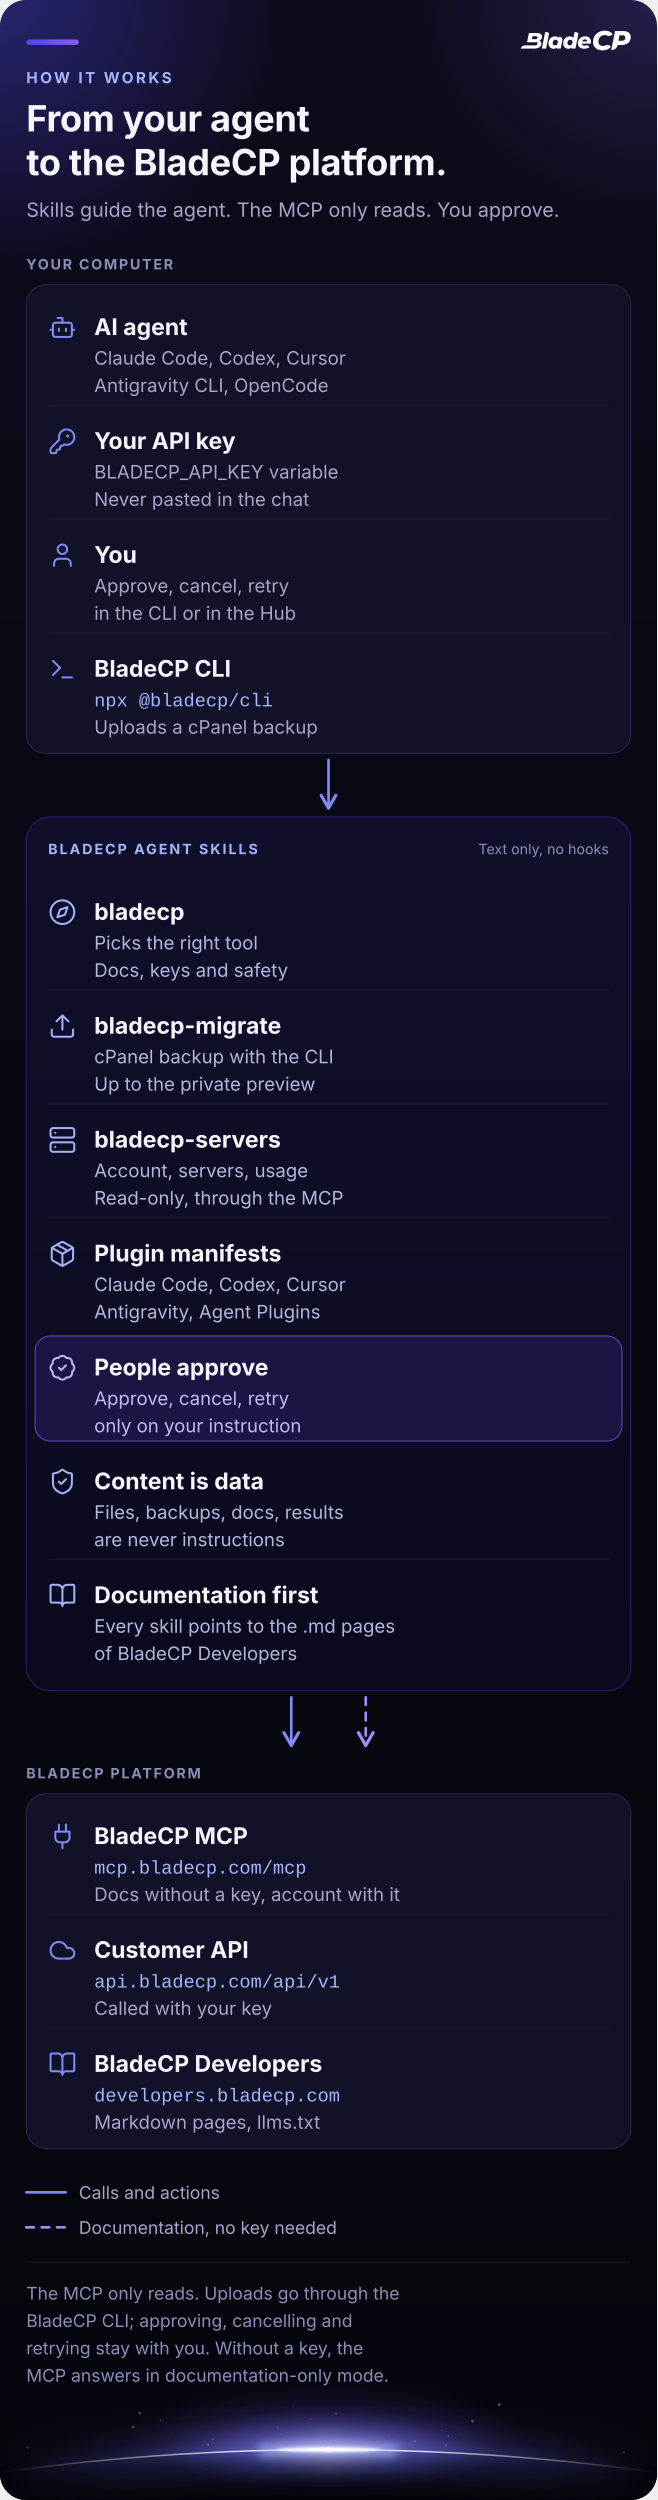
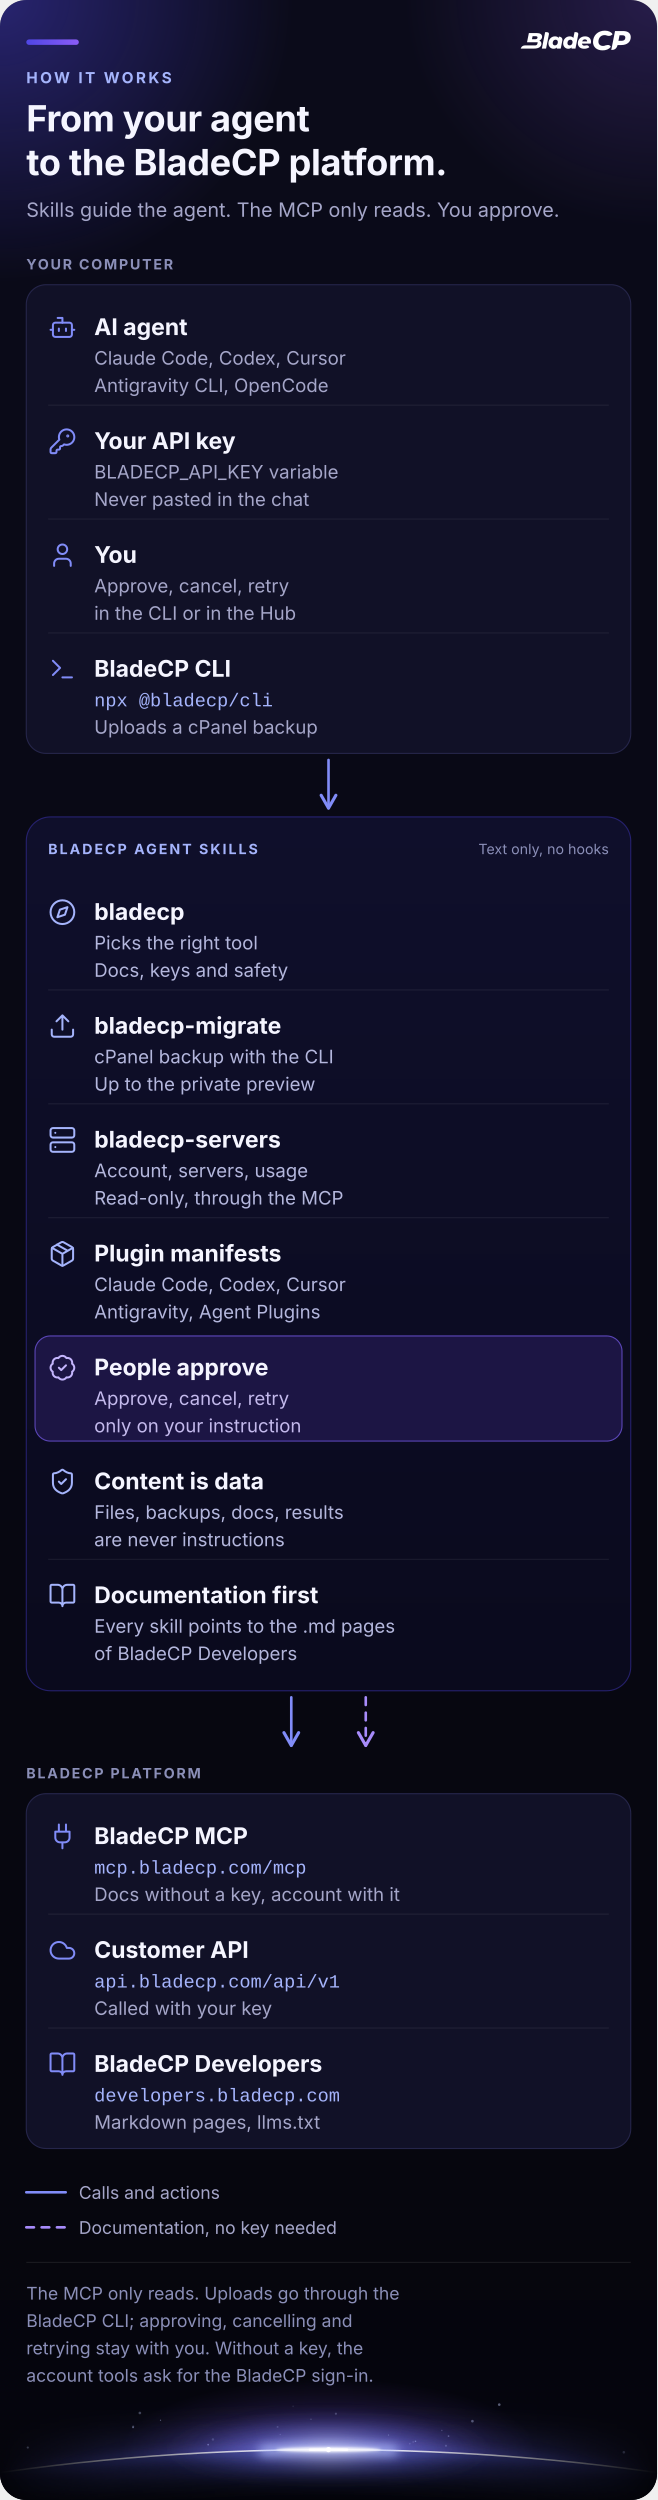
<svg xmlns="http://www.w3.org/2000/svg" width="600" height="2283" viewBox="0 0 600 2283" role="img" aria-labelledby="title desc">
  <defs>
    <linearGradient id="panel" x1="0" y1="0" x2="0" y2="1">
      <stop offset="0" stop-color="#0f0f2b" />
      <stop offset="1" stop-color="#0a0a1d" />
    </linearGradient>
    <linearGradient id="brand" x1="0" y1="0" x2="1" y2="0">
      <stop offset="0" stop-color="#4f46e5" />
      <stop offset="1" stop-color="#8b5cf6" />
    </linearGradient>
    <marker id="ai" viewBox="0 0 10 10" refX="8" refY="5" markerWidth="7" markerHeight="7" orient="auto-start-reverse">
      <path d="M1 1 8 5 1 9" fill="none" stroke="#818cf8" stroke-width="1.7" stroke-linecap="round" stroke-linejoin="round" />
    </marker>
    <marker id="av" viewBox="0 0 10 10" refX="8" refY="5" markerWidth="7" markerHeight="7" orient="auto-start-reverse">
      <path d="M1 1 8 5 1 9" fill="none" stroke="#a78bfa" stroke-width="1.7" stroke-linecap="round" stroke-linejoin="round" />
    </marker>
    <symbol id="i-user" viewBox="0 0 24 24" fill="none" stroke="currentColor" stroke-width="1.7" stroke-linecap="round" stroke-linejoin="round">
      <path d="M19 21v-2a4 4 0 0 0-4-4H9a4 4 0 0 0-4 4v2" />
      <circle cx="12" cy="7" r="4" />
    </symbol>
    <symbol id="i-sliders" viewBox="0 0 24 24" fill="none" stroke="currentColor" stroke-width="1.7" stroke-linecap="round" stroke-linejoin="round">
      <path d="M21 4h-7M10 4H3M21 12h-9M8 12H3M21 20h-5M12 20H3M14 2v4M8 10v4M16 18v4" />
    </symbol>
    <symbol id="i-clock" viewBox="0 0 24 24" fill="none" stroke="currentColor" stroke-width="1.7" stroke-linecap="round" stroke-linejoin="round">
      <circle cx="12" cy="12" r="10" />
      <path d="M12 6v6l4 2" />
    </symbol>
    <symbol id="i-receipt" viewBox="0 0 24 24" fill="none" stroke="currentColor" stroke-width="1.7" stroke-linecap="round" stroke-linejoin="round">
      <path d="M4 2v20l2-1 2 1 2-1 2 1 2-1 2 1 2-1 2 1V2l-2 1-2-1-2 1-2-1-2 1-2-1-2 1Z" />
      <path d="M16 8h-6a2 2 0 1 0 0 4h4a2 2 0 1 1 0 4H8M12 17.5v-11" />
    </symbol>
    <symbol id="i-server" viewBox="0 0 24 24" fill="none" stroke="currentColor" stroke-width="1.7" stroke-linecap="round" stroke-linejoin="round">
      <rect width="20" height="8" x="2" y="2" rx="2" />
      <rect width="20" height="8" x="2" y="14" rx="2" />
      <path d="M6 6h.01M6 18h.01" />
    </symbol>
    <symbol id="i-puzzle" viewBox="0 0 24 24" fill="none" stroke="currentColor" stroke-width="1.7" stroke-linecap="round" stroke-linejoin="round">
      <path d="M15.39 4.39a1 1 0 0 0 1.68-.474 2.5 2.5 0 1 1 3.014 3.015 1 1 0 0 0-.474 1.68l1.683 1.682a2.414 2.414 0 0 1 0 3.414L19.61 15.39a1 1 0 0 1-1.68-.474 2.5 2.5 0 1 0-3.014 3.015 1 1 0 0 1 .474 1.68l-1.683 1.682a2.414 2.414 0 0 1-3.414 0L8.61 19.61a1 1 0 0 0-1.68.474 2.5 2.5 0 1 1-3.014-3.015 1 1 0 0 0 .474-1.68l-1.683-1.682a2.414 2.414 0 0 1 0-3.414L4.39 8.61a1 1 0 0 1 1.68.474 2.5 2.5 0 1 0 3.014-3.015 1 1 0 0 1-.474-1.68l1.683-1.682a2.414 2.414 0 0 1 3.414 0z" />
    </symbol>
    <symbol id="i-queue" viewBox="0 0 24 24" fill="none" stroke="currentColor" stroke-width="1.7" stroke-linecap="round" stroke-linejoin="round">
      <rect x="3" y="3" width="18" height="5" rx="1" />
      <rect x="3" y="10" width="18" height="5" rx="1" />
      <path d="M3 20h13m-3-3 3 3-3 3" />
    </symbol>
    <symbol id="i-plug" viewBox="0 0 24 24" fill="none" stroke="currentColor" stroke-width="1.7" stroke-linecap="round" stroke-linejoin="round">
      <path d="M12 22v-5M9 8V2M15 8V2M18 8v5a4 4 0 0 1-4 4h-4a4 4 0 0 1-4-4V8Z" />
    </symbol>
    <symbol id="i-bridge" viewBox="0 0 24 24" fill="none" stroke="currentColor" stroke-width="1.7" stroke-linecap="round" stroke-linejoin="round">
      <path d="m16 3 4 4-4 4M20 7H4M8 21l-4-4 4-4M4 17h16" />
    </symbol>
    <symbol id="i-shield" viewBox="0 0 24 24" fill="none" stroke="currentColor" stroke-width="1.7" stroke-linecap="round" stroke-linejoin="round">
      <path d="M20 13c0 5-3.5 7.5-7.66 8.95a1 1 0 0 1-.67-.01C7.5 20.5 4 18 4 13V6a1 1 0 0 1 1-1c2 0 4.5-1.2 6.24-2.72a1.17 1.17 0 0 1 1.52 0C14.51 3.81 17 5 19 5a1 1 0 0 1 1 1z" />
      <path d="m9 12 2 2 4-4" />
    </symbol>
    <symbol id="i-database" viewBox="0 0 24 24" fill="none" stroke="currentColor" stroke-width="1.7" stroke-linecap="round" stroke-linejoin="round">
      <ellipse cx="12" cy="5" rx="9" ry="3" />
      <path d="M3 5v14a9 3 0 0 0 18 0V5M3 12a9 3 0 0 0 18 0" />
    </symbol>
    <symbol id="i-cloud" viewBox="0 0 24 24" fill="none" stroke="currentColor" stroke-width="1.7" stroke-linecap="round" stroke-linejoin="round">
      <path d="M17.5 19H9a7 7 0 1 1 6.71-9h1.79a4.5 4.5 0 1 1 0 9Z" />
    </symbol>
    <symbol id="i-webhook" viewBox="0 0 24 24" fill="none" stroke="currentColor" stroke-width="1.7" stroke-linecap="round" stroke-linejoin="round">
      <path d="M18 16.98h-5.99c-1.1 0-1.95.94-2.48 1.9A4 4 0 0 1 2 17c.01-.7.2-1.4.57-2" />
      <path d="m6 17 3.13-5.78c.53-.97.1-2.18-.5-3.1a4 4 0 1 1 6.89-4.06" />
      <path d="m12 6 3.13 5.73C15.66 12.7 16.9 13 18 13a4 4 0 0 1 0 8" />
    </symbol>
    <symbol id="i-bot" viewBox="0 0 24 24" fill="none" stroke="currentColor" stroke-width="1.7" stroke-linecap="round" stroke-linejoin="round">
      <path d="M12 8V4H8" />
      <rect width="16" height="12" x="4" y="8" rx="2" />
      <path d="M2 14h2M20 14h2M15 13v2M9 13v2" />
    </symbol>
    <symbol id="i-key" viewBox="0 0 24 24" fill="none" stroke="currentColor" stroke-width="1.7" stroke-linecap="round" stroke-linejoin="round">
      <path d="M2.586 17.414A2 2 0 0 0 2 18.828V21a1 1 0 0 0 1 1h3a1 1 0 0 0 1-1v-1a1 1 0 0 1 1-1h1a1 1 0 0 0 1-1v-1a1 1 0 0 1 1-1h.172a2 2 0 0 0 1.414-.586l.814-.814a6.5 6.5 0 1 0-4-4z" />
      <circle cx="16.5" cy="7.5" r=".5" fill="currentColor" />
    </symbol>
    <symbol id="i-terminal" viewBox="0 0 24 24" fill="none" stroke="currentColor" stroke-width="1.7" stroke-linecap="round" stroke-linejoin="round">
      <path d="m4 17 6-6-6-6M12 19h8" />
    </symbol>
    <symbol id="i-compass" viewBox="0 0 24 24" fill="none" stroke="currentColor" stroke-width="1.7" stroke-linecap="round" stroke-linejoin="round">
      <circle cx="12" cy="12" r="10" />
      <path d="m16.24 7.76-2.12 6.36-6.36 2.12 2.12-6.36z" />
    </symbol>
    <symbol id="i-upload" viewBox="0 0 24 24" fill="none" stroke="currentColor" stroke-width="1.7" stroke-linecap="round" stroke-linejoin="round">
      <path d="M21 15v4a2 2 0 0 1-2 2H5a2 2 0 0 1-2-2v-4M17 8l-5-5-5 5M12 3v12" />
    </symbol>
    <symbol id="i-package" viewBox="0 0 24 24" fill="none" stroke="currentColor" stroke-width="1.7" stroke-linecap="round" stroke-linejoin="round">
      <path d="M11 21.73a2 2 0 0 0 2 0l7-4A2 2 0 0 0 21 16V8a2 2 0 0 0-1-1.73l-7-4a2 2 0 0 0-2 0l-7 4A2 2 0 0 0 3 8v8a2 2 0 0 0 1 1.73z" />
      <path d="M12 22V12M3.3 7 12 12l8.7-5M7.5 4.27l9 5.15" />
    </symbol>
    <symbol id="i-badge" viewBox="0 0 24 24" fill="none" stroke="currentColor" stroke-width="1.7" stroke-linecap="round" stroke-linejoin="round">
      <path d="M3.85 8.62a4 4 0 0 1 4.78-4.77 4 4 0 0 1 6.74 0 4 4 0 0 1 4.78 4.78 4 4 0 0 1 0 6.74 4 4 0 0 1-4.77 4.78 4 4 0 0 1-6.75 0 4 4 0 0 1-4.78-4.77 4 4 0 0 1 0-6.76Z" />
      <path d="m9 12 2 2 4-4" />
    </symbol>
    <symbol id="i-book" viewBox="0 0 24 24" fill="none" stroke="currentColor" stroke-width="1.7" stroke-linecap="round" stroke-linejoin="round">
      <path d="M12 7v14M3 18a1 1 0 0 1-1-1V4a1 1 0 0 1 1-1h5a4 4 0 0 1 4 4 4 4 0 0 1 4-4h5a1 1 0 0 1 1 1v13a1 1 0 0 1-1 1h-6a3 3 0 0 0-3 3 3 3 0 0 0-3-3z" />
    </symbol>
    <linearGradient id="sky" x1="0" y1="0" x2="0" y2="1">
      <stop offset="0" stop-color="#0b0b1a" />
      <stop offset="1" stop-color="#05050c" />
    </linearGradient>
    <radialGradient id="glowA" cx="0" cy="0" r="1" gradientUnits="userSpaceOnUse" gradientTransform="translate(0 0) scale(372 360)">
      <stop offset="0" stop-color="#4f46e5" stop-opacity=".42" />
      <stop offset=".72" stop-color="#4f46e5" stop-opacity="0" />
    </radialGradient>
    <radialGradient id="glowB" cx="0" cy="0" r="1" gradientUnits="userSpaceOnUse" gradientTransform="translate(600 0) scale(330 300)">
      <stop offset="0" stop-color="#8b5cf6" stop-opacity=".22" />
      <stop offset=".7" stop-color="#8b5cf6" stop-opacity="0" />
    </radialGradient>
    <radialGradient id="atmo" cx="0" cy="0" r="1" gradientUnits="userSpaceOnUse" gradientTransform="translate(300 2237) scale(264 90)">
      <stop offset="0" stop-color="#6366f1" stop-opacity=".46" />
      <stop offset=".45" stop-color="#8b5cf6" stop-opacity=".11" />
      <stop offset=".72" stop-color="#8b5cf6" stop-opacity="0" />
    </radialGradient>
    <linearGradient id="planet" gradientUnits="userSpaceOnUse" x1="0" y1="2237" x2="0" y2="2327">
      <stop offset="0" stop-color="#05060f" />
      <stop offset="1" stop-color="#000" />
    </linearGradient>
    <linearGradient id="fadeG" x1="0" y1="0" x2="1" y2="0">
      <stop offset="0" stop-color="#000" />
      <stop offset=".16" stop-color="#737373" />
      <stop offset=".4" stop-color="#fff" />
      <stop offset=".6" stop-color="#fff" />
      <stop offset=".84" stop-color="#737373" />
      <stop offset="1" stop-color="#000" />
    </linearGradient>
    <mask id="fade" maskUnits="userSpaceOnUse" x="0" y="0" width="600" height="2283">
      <rect width="600" height="2283" fill="url(#fadeG)" />
    </mask>
    <radialGradient id="sun">
      <stop offset="0" stop-color="#fff" stop-opacity=".8" />
      <stop offset=".3" stop-color="#6366f1" stop-opacity=".45" />
      <stop offset=".7" stop-color="#6366f1" stop-opacity="0" />
    </radialGradient>
    <filter id="b16" filterUnits="userSpaceOnUse" x="-100" y="0" width="800" height="2283">
      <feGaussianBlur stdDeviation="16" />
    </filter>
    <filter id="b10" filterUnits="userSpaceOnUse" x="-100" y="0" width="800" height="2283">
      <feGaussianBlur stdDeviation="10" />
    </filter>
    <filter id="b5" filterUnits="userSpaceOnUse" x="-100" y="0" width="800" height="2283">
      <feGaussianBlur stdDeviation="5" />
    </filter>
    <filter id="b2" filterUnits="userSpaceOnUse" x="-100" y="0" width="800" height="2283">
      <feGaussianBlur stdDeviation="1.6" />
    </filter>
    <clipPath id="frame">
      <rect width="600" height="2283" rx="24" />
    </clipPath>
  </defs>
  <g clip-path="url(#frame)">
    <rect width="600" height="2283" fill="url(#sky)" />
    <rect width="600" height="2283" fill="url(#glowA)" />
    <rect width="600" height="2283" fill="url(#glowB)" />
    <rect class="atmo" width="600" height="2283" fill="url(#atmo)" />
    <g>
      <circle cx="194.46" cy="2227.71" r="1.13" fill="#c7d2fe" fill-opacity="0.22" />
      <circle cx="190.08" cy="2232.48" r="0.81" fill="#c7d2fe" fill-opacity="0.47" />
      <circle cx="403.48" cy="2219.5" r="0.67" fill="#c7d2fe" fill-opacity="0.25" />
      <circle cx="407.25" cy="2233.47" r="0.96" fill="#c7d2fe" fill-opacity="0.27" />
      <circle cx="283.99" cy="2209.25" r="0.63" fill="#c7d2fe" fill-opacity="0.28" />
      <circle cx="121.66" cy="2215.79" r="0.92" fill="#c7d2fe" fill-opacity="0.19" />
      <circle cx="253.49" cy="2216.27" r="0.88" fill="#c7d2fe" fill-opacity="0.2" />
      <circle cx="121.52" cy="2216.6" r="0.89" fill="#c7d2fe" fill-opacity="0.39" />
      <circle cx="306.76" cy="2204.21" r="0.98" fill="#c7d2fe" fill-opacity="0.26" />
      <circle cx="146.58" cy="2210.15" r="0.57" fill="#c7d2fe" fill-opacity="0.46" />
      <circle cx="255.88" cy="2223.19" r="0.61" fill="#c7d2fe" fill-opacity="0.24" />
      <circle cx="409.6" cy="2224.68" r="0.81" fill="#c7d2fe" fill-opacity="0.36" />
      <circle cx="25.37" cy="2235.1" r="0.99" fill="#c7d2fe" fill-opacity="0.24" />
      <circle cx="431.41" cy="2211.02" r="1.23" fill="#c7d2fe" fill-opacity="0.38" />
      <circle cx="379.44" cy="2229.42" r="0.71" fill="#c7d2fe" fill-opacity="0.47" />
      <circle cx="569.69" cy="2239.4" r="1.18" fill="#c7d2fe" fill-opacity="0.17" />
      <circle cx="455.92" cy="2195.91" r="1.22" fill="#c7d2fe" fill-opacity="0.43" />
      <circle cx="267.67" cy="2197.46" r="0.73" fill="#c7d2fe" fill-opacity="0.12" />
      <circle cx="127.71" cy="2203.53" r="1.21" fill="#c7d2fe" fill-opacity="0.31" />
      <circle cx="374.18" cy="2231.58" r="0.84" fill="#c7d2fe" fill-opacity="0.2" />
      <circle cx="377.33" cy="2230.01" r="0.87" fill="#c7d2fe" fill-opacity="0.17" />
      <circle cx="354.8" cy="2223.68" r="0.53" fill="#c7d2fe" fill-opacity="0.4" />
    </g>
    <path d="M0 2258A900 367.2 0 0 1 600 2258L600 2283L0 2283Z" fill="url(#planet)" />
    <g mask="url(#fade)" fill="none" stroke-linecap="round">
      <path d="M-60 2267.66A900 367.2 0 0 1 660 2267.66" stroke="#6366f1" stroke-opacity=".5" stroke-width="26" filter="url(#b16)" />
      <path d="M-60 2267.66A900 367.2 0 0 1 660 2267.66" stroke="#6366f1" stroke-opacity=".85" stroke-width="3" filter="url(#b5)" />
      <path d="M-60 2267.66A900 367.2 0 0 1 660 2267.66" stroke="#fff" stroke-opacity=".85" stroke-width="1.4" />
      <path class="sweep-glow" d="M-60 2267.66A900 367.2 0 0 1 660 2267.66" stroke="#a5b4fc" stroke-width="7" stroke-dasharray="120 1447.05" stroke-dashoffset="-301.76" filter="url(#b5)" />
      <path class="sweep-core" d="M-60 2267.66A900 367.2 0 0 1 660 2267.66" stroke="#fff" stroke-width="2.2" stroke-dasharray="34 1447.05" stroke-dashoffset="-344.76" />
    </g>
    <ellipse cx="300" cy="2237" rx="216" ry="32" fill="url(#sun)" filter="url(#b10)" style="mix-blend-mode:screen" />
    <ellipse cx="300" cy="2237" rx="48" ry="2.4" fill="#fff" fill-opacity=".9" filter="url(#b2)" />
    <circle cx="300" cy="2237" r="2.4" fill="#fff" />
  </g>
  <g font-family="-apple-system, BlinkMacSystemFont, 'Segoe UI', Inter, Helvetica, Arial, sans-serif">
    <rect x="24" y="36" width="48" height="5" rx="2.5" fill="url(#brand)" />
    <g transform="translate(475.52 28) scale(0.28333)" fill="#ffffff">
      <path d="M59.99 31.93c5.43-2.29 8.93-6.5 8.93-12.5 0-7.5-6.07-11.72-17.36-11.72h-25.3l-5.92 29.65h34.45l-1.08 5.02c-.59 2.76-3.34 5.02-6.1 5.02H46.4a15.36 15.36 0 0 1-1.84.1H13.35C5.99 47.99 1.86 51.71 0 57.72h43.77c12.86 0 22.94-5 22.94-15.86 0-4.64-2.43-8.07-6.72-9.93h0zm-11.79-14c3.72 0 5.93 1.22 5.93 3.93 0 3.72-2.72 5.72-7.72 5.72H36.26l1.93-9.65H48.2zm19.93 39.8h13.58l8.99-45.08c1.56-6.96-3.63-8.68-11.99-7.94L68.13 57.73zM123.15 19l-.93 4.64c-2.43-3.72-6.65-5.29-11.86-5.29-11.58 0-21.01 9.5-21.01 22.37 0 11.29 8 17.65 16.36 17.65 4.5 0 8.22-1.5 11.22-4.29l-.79 3.64H129l5.34-26.79c.47-8.04-4.16-11.15-11.2-11.94h.01zm-12.72 28.44c-4.64 0-7.36-2.86-7.36-7.36 0-6.5 3.86-10.86 9.22-10.86 4.64 0 7.36 2.93 7.36 7.43 0 6.43-3.79 10.79-9.22 10.79zm63.03-42.73l-3.79 18.79c-2.43-3.57-6.65-5.14-11.79-5.14-11.58 0-21.08 9.5-21.08 22.37 0 11.29 8 17.65 16.36 17.65 4.5 0 8.29-1.64 11.22-4.43l-.79 3.79h12.86l8.99-45.08c1.05-6.36-3.54-8.57-11.99-7.94h0zm-15.58 42.73c-4.64 0-7.29-2.86-7.29-7.36 0-6.5 3.79-10.86 9.22-10.86 4.64 0 7.29 2.93 7.29 7.43 0 6.43-3.79 10.79-9.22 10.79zm68.67-12.08c0-10.15-7.29-17.01-19.08-17.01-13.93 0-23.44 9.5-23.44 22.37 0 10.79 8.15 17.65 20.58 17.65 5.86 0 11.65-1.43 16.51-5-1.49-3.61-4.62-7.53-10.81-5.88-9.28 2.46-12.49-1.48-12.99-5.76h28.44c.43-1.93.79-4.07.79-6.36h0zM206.83 28c4.36 0 7.29 2.43 7.22 6.57h-15.93c1.29-3.86 4.14-6.57 8.72-6.57h0z" />
      <path d="M263.7 63.53c10.91 0 19.9-3.06 26.79-11.35-2.46-4.91-6.02-7.84-16.8-4.85-.02 0-.04.02-.06.03-2.6 1.3-5.38 1.85-8.27 1.85-9.34 0-14.92-5.5-14.92-13.7 0-12.04 7.85-21.21 19.72-21.21 2.23 0 4.3.34 6.17 1.04.01 0 .02 0 .03.01 11.94 4.52 17.95-1.84 19.72-3.85-4.36-7.42-13.53-11.52-24.79-11.52-22.69 0-38.31 15.45-38.31 36.65 0 15.97 11.96 26.88 30.72 26.88h0v.02zm66.15-62.31h-25.83L291.8 62.31c9.35 0 17.19-3.15 20.42-15.97h12.22c18.42 0 30.2-10.04 30.2-25.48 0-12.39-8.91-19.64-24.79-19.64h0zm-4.62 31.51h-10.3l3.58-17.89h9.08c6.02 0 9.6 2.36 9.6 7.51 0 6.72-4.37 10.39-11.96 10.39h0z" />
    </g>
    <text x="24" y="76" font-size="14" font-weight="650" fill="#a5b4fc" letter-spacing="2.2">HOW IT WORKS</text>
    <text x="24" y="120" font-size="33" font-weight="700" fill="#f5f5ff" letter-spacing="-0.3">From your agent</text>
    <text x="24" y="160" font-size="33" font-weight="700" fill="#f5f5ff" letter-spacing="-0.3">to the BladeCP platform.</text>
    <text x="24" y="198" font-size="18" fill="#a5a6c9">Skills guide the agent. The MCP only reads. You approve.</text>
    <text x="24" y="246" font-size="13" font-weight="650" fill="#8b8fb8" letter-spacing="1.6">YOUR COMPUTER</text>
    <rect x="24" y="260" width="552" height="428" rx="18" fill="#111127" stroke="#25254a" />
    <use href="#i-bot" x="44" y="286" width="26" height="26" color="#818cf8" />
    <text x="86" y="306" font-size="21" font-weight="650" fill="#f5f5ff">AI agent</text>
    <text x="86" y="333" font-size="17" fill="#a5a6c9">Claude Code, Codex, Cursor</text>
    <text x="86" y="358" font-size="17" fill="#a5a6c9">Antigravity CLI, OpenCode</text>
    <path d="M44 370H556" stroke="#fff" stroke-opacity=".07" />
    <use href="#i-key" x="44" y="390" width="26" height="26" color="#818cf8" />
    <text x="86" y="410" font-size="21" font-weight="650" fill="#f5f5ff">Your API key</text>
    <text x="86" y="437" font-size="17" fill="#a5a6c9">BLADECP_API_KEY variable</text>
    <text x="86" y="462" font-size="17" fill="#a5a6c9">Never pasted in the chat</text>
    <path d="M44 474H556" stroke="#fff" stroke-opacity=".07" />
    <use href="#i-user" x="44" y="494" width="26" height="26" color="#818cf8" />
    <text x="86" y="514" font-size="21" font-weight="650" fill="#f5f5ff">You</text>
    <text x="86" y="541" font-size="17" fill="#a5a6c9">Approve, cancel, retry</text>
    <text x="86" y="566" font-size="17" fill="#a5a6c9">in the CLI or in the Hub</text>
    <path d="M44 578H556" stroke="#fff" stroke-opacity=".07" />
    <use href="#i-terminal" x="44" y="598" width="26" height="26" color="#818cf8" />
    <text x="86" y="618" font-size="21" font-weight="650" fill="#f5f5ff">BladeCP CLI</text>
    <text x="86" y="645" font-size="17" font-weight="500" fill="#a5b4fc" font-family="ui-monospace, SFMono-Regular, Menlo, Consolas, 'Liberation Mono', monospace">npx @bladecp/cli</text>
    <text x="86" y="670" font-size="17" fill="#a5a6c9">Uploads a cPanel backup</text>
    <path d="M300.0 694V738" fill="none" stroke="#818cf8" stroke-width="2.4" stroke-linecap="round" stroke-linejoin="round" marker-end="url(#ai)" />
    <rect x="24" y="746" width="552" height="798" rx="22" fill="url(#panel)" stroke="#3730a3" stroke-opacity=".6" />
    <text x="44" y="780" font-size="13" font-weight="650" fill="#a5b4fc" letter-spacing="1.8">BLADECP AGENT SKILLS</text>
    <text x="556" y="780" font-size="13" fill="#8b8fb8" text-anchor="end">Text only, no hooks</text>
    <use href="#i-compass" x="44" y="820" width="26" height="26" color="#a5b4fc" />
    <text x="86" y="840" font-size="21" font-weight="650" fill="#f5f5ff">bladecp</text>
    <text x="86" y="867" font-size="17" fill="#b4b7dd">Picks the right tool</text>
    <text x="86" y="892" font-size="17" fill="#b4b7dd">Docs, keys and safety</text>
    <path d="M44 904H556" stroke="#fff" stroke-opacity=".07" />
    <use href="#i-upload" x="44" y="924" width="26" height="26" color="#a5b4fc" />
    <text x="86" y="944" font-size="21" font-weight="650" fill="#f5f5ff">bladecp-migrate</text>
    <text x="86" y="971" font-size="17" fill="#b4b7dd">cPanel backup with the CLI</text>
    <text x="86" y="996" font-size="17" fill="#b4b7dd">Up to the private preview</text>
    <path d="M44 1008H556" stroke="#fff" stroke-opacity=".07" />
    <use href="#i-server" x="44" y="1028" width="26" height="26" color="#a5b4fc" />
    <text x="86" y="1048" font-size="21" font-weight="650" fill="#f5f5ff">bladecp-servers</text>
    <text x="86" y="1075" font-size="17" fill="#b4b7dd">Account, servers, usage</text>
    <text x="86" y="1100" font-size="17" fill="#b4b7dd">Read-only, through the MCP</text>
    <path d="M44 1112H556" stroke="#fff" stroke-opacity=".07" />
    <use href="#i-package" x="44" y="1132" width="26" height="26" color="#a5b4fc" />
    <text x="86" y="1152" font-size="21" font-weight="650" fill="#f5f5ff">Plugin manifests</text>
    <text x="86" y="1179" font-size="17" fill="#b4b7dd">Claude Code, Codex, Cursor</text>
    <text x="86" y="1204" font-size="17" fill="#b4b7dd">Antigravity, Agent Plugins</text>
    <rect x="32" y="1220" width="536" height="96" rx="14" fill="#1c1544" stroke="#5b46b8" />
    <use href="#i-badge" x="44" y="1236" width="26" height="26" color="#c4b5fd" />
    <text x="86" y="1256" font-size="21" font-weight="650" fill="#f5f5ff">People approve</text>
    <text x="86" y="1283" font-size="17" fill="#c3b9ec">Approve, cancel, retry</text>
    <text x="86" y="1308" font-size="17" fill="#c3b9ec">only on your instruction</text>
    <use href="#i-shield" x="44" y="1340" width="26" height="26" color="#a5b4fc" />
    <text x="86" y="1360" font-size="21" font-weight="650" fill="#f5f5ff">Content is data</text>
    <text x="86" y="1387" font-size="17" fill="#b4b7dd">Files, backups, docs, results</text>
    <text x="86" y="1412" font-size="17" fill="#b4b7dd">are never instructions</text>
    <path d="M44 1424H556" stroke="#fff" stroke-opacity=".07" />
    <use href="#i-book" x="44" y="1444" width="26" height="26" color="#a5b4fc" />
    <text x="86" y="1464" font-size="21" font-weight="650" fill="#f5f5ff">Documentation first</text>
    <text x="86" y="1491" font-size="17" fill="#b4b7dd">Every skill points to the .md pages</text>
    <text x="86" y="1516" font-size="17" fill="#b4b7dd">of BladeCP Developers</text>
    <path d="M266.0 1550V1594" fill="none" stroke="#818cf8" stroke-width="2.4" stroke-linecap="round" stroke-linejoin="round" marker-end="url(#ai)" />
    <path d="M334.0 1550V1594" fill="none" stroke="#a78bfa" stroke-width="2.4" stroke-linecap="round" stroke-linejoin="round" marker-end="url(#av)" stroke-dasharray="7 7" />
    <text x="24" y="1624" font-size="13" font-weight="650" fill="#8b8fb8" letter-spacing="1.6">BLADECP PLATFORM</text>
    <rect x="24" y="1638" width="552" height="324" rx="18" fill="#111127" stroke="#25254a" />
    <use href="#i-plug" x="44" y="1664" width="26" height="26" color="#818cf8" />
    <text x="86" y="1684" font-size="21" font-weight="650" fill="#f5f5ff">BladeCP MCP</text>
    <text x="86" y="1711" font-size="17" font-weight="500" fill="#a5b4fc" font-family="ui-monospace, SFMono-Regular, Menlo, Consolas, 'Liberation Mono', monospace">mcp.bladecp.com/mcp</text>
    <text x="86" y="1736" font-size="17" fill="#a5a6c9">Docs without a key, account with it</text>
    <path d="M44 1748H556" stroke="#fff" stroke-opacity=".07" />
    <use href="#i-cloud" x="44" y="1768" width="26" height="26" color="#818cf8" />
    <text x="86" y="1788" font-size="21" font-weight="650" fill="#f5f5ff">Customer API</text>
    <text x="86" y="1815" font-size="17" font-weight="500" fill="#a5b4fc" font-family="ui-monospace, SFMono-Regular, Menlo, Consolas, 'Liberation Mono', monospace">api.bladecp.com/api/v1</text>
    <text x="86" y="1840" font-size="17" fill="#a5a6c9">Called with your key</text>
    <path d="M44 1852H556" stroke="#fff" stroke-opacity=".07" />
    <use href="#i-book" x="44" y="1872" width="26" height="26" color="#818cf8" />
    <text x="86" y="1892" font-size="21" font-weight="650" fill="#f5f5ff">BladeCP Developers</text>
    <text x="86" y="1919" font-size="17" font-weight="500" fill="#a5b4fc" font-family="ui-monospace, SFMono-Regular, Menlo, Consolas, 'Liberation Mono', monospace">developers.bladecp.com</text>
    <text x="86" y="1944" font-size="17" fill="#a5a6c9">Markdown pages, llms.txt</text>
    <path d="M24 2002H60" stroke="#818cf8" stroke-width="2.4" stroke-linecap="round" />
    <text x="72" y="2008" font-size="16" fill="#a5a6c9">Calls and actions</text>
    <path d="M24 2034H60" stroke="#a78bfa" stroke-width="2.4" stroke-linecap="round" stroke-dasharray="7 7" />
    <text x="72" y="2040" font-size="16" fill="#a5a6c9">Documentation, no key needed</text>
    <path d="M24 2066H576" stroke="#fff" stroke-opacity=".08" />
    <text x="24" y="2100" font-size="16" fill="#8b8fb8">The MCP only reads. Uploads go through the</text>
    <text x="24" y="2125" font-size="16" fill="#8b8fb8">BladeCP CLI; approving, cancelling and</text>
    <text x="24" y="2150" font-size="16" fill="#8b8fb8">retrying stay with you. Without a key, the</text>
-     <text x="24" y="2175" font-size="16" fill="#8b8fb8">MCP answers in documentation-only mode.</text>
+     <text x="24" y="2175" font-size="16" fill="#8b8fb8">account tools ask for the BladeCP sign-in.</text>
  </g>
</svg>
